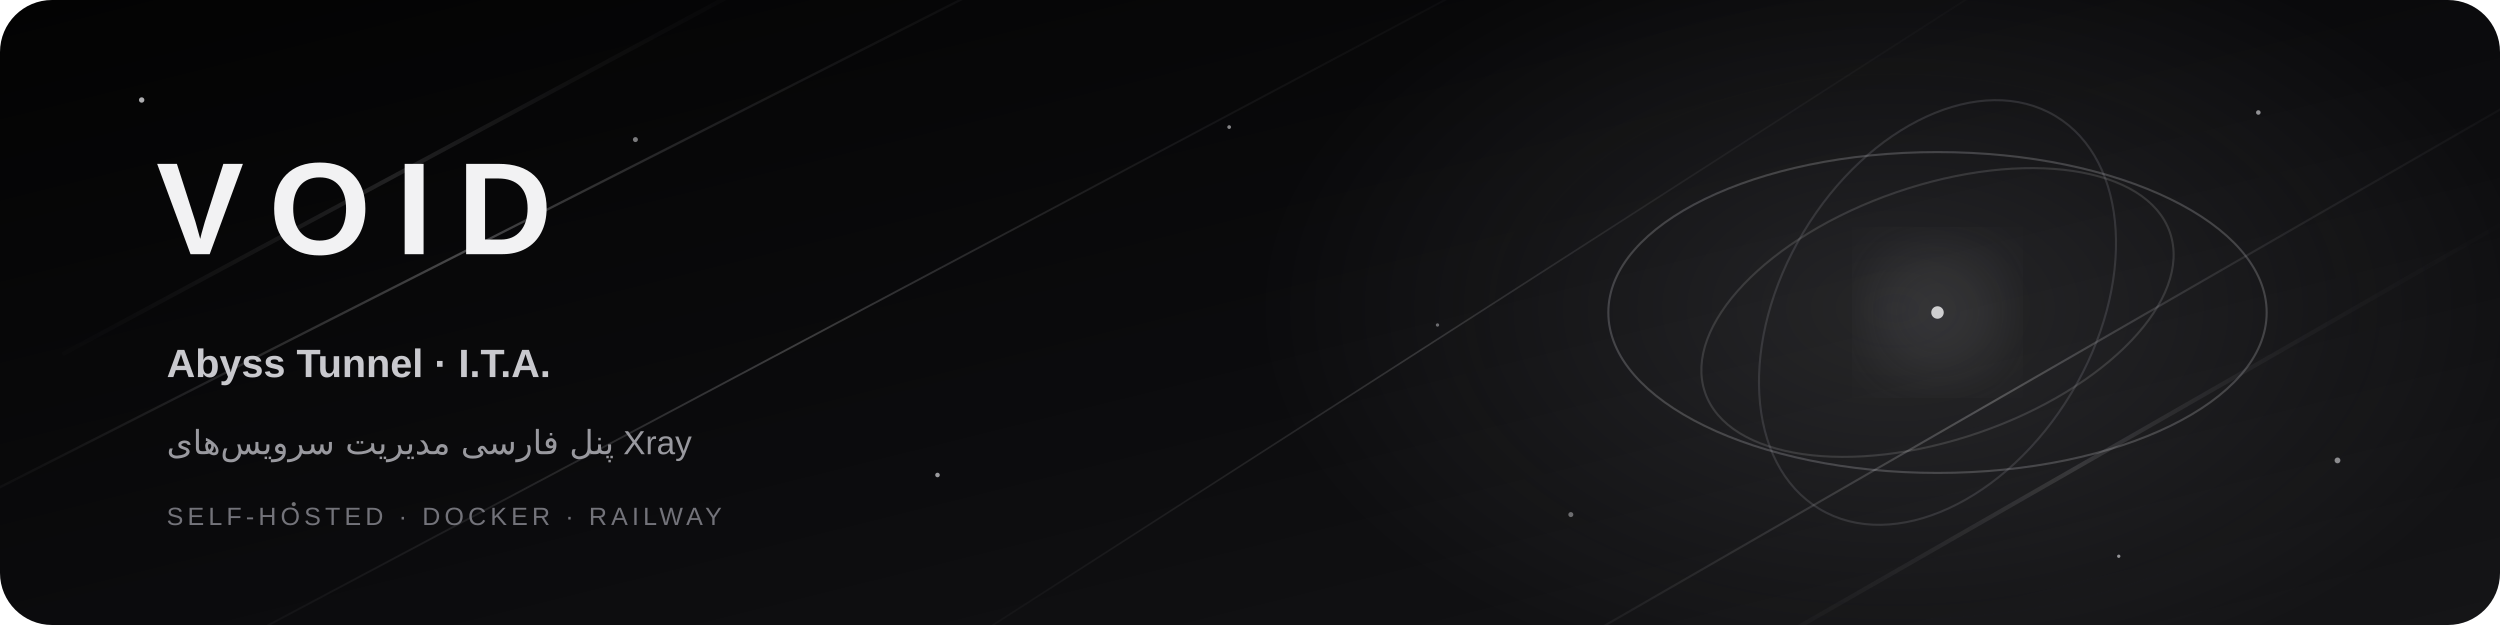
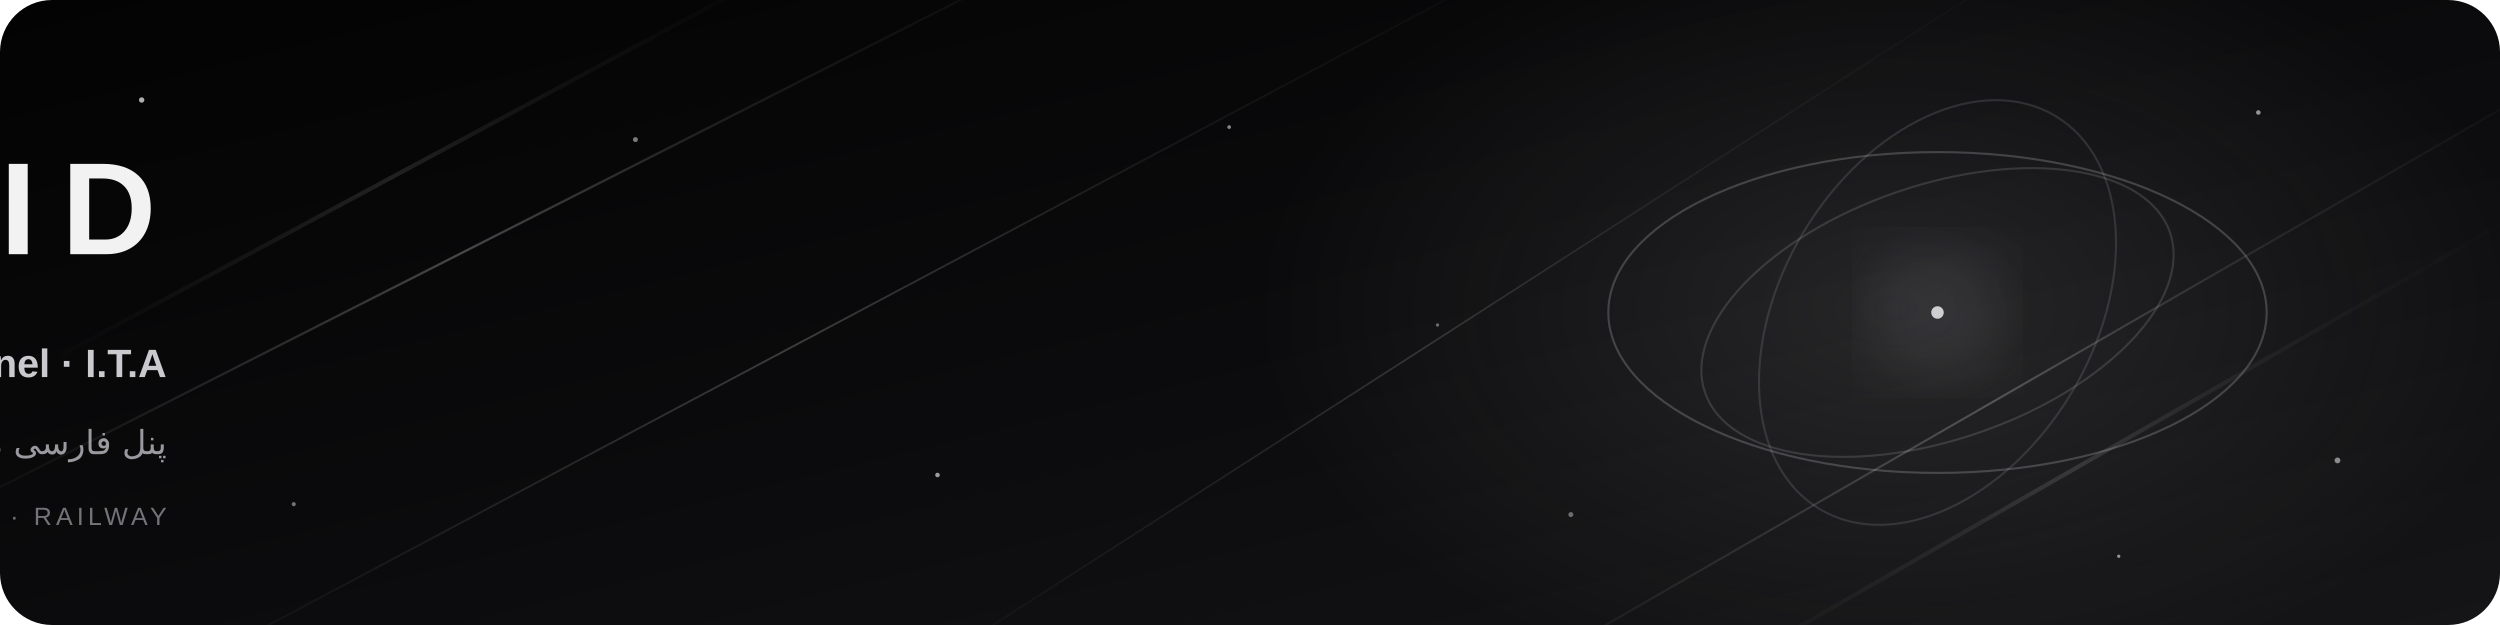
<svg xmlns="http://www.w3.org/2000/svg" width="1200" height="300" viewBox="0 0 1200 300" role="img" aria-labelledby="title desc">
  <defs>
    <linearGradient id="bg" x1="0" y1="0" x2="1" y2="1">
      <stop offset="0" stop-color="#030303" />
      <stop offset=".52" stop-color="#0b0b0d" />
      <stop offset="1" stop-color="#151517" />
    </linearGradient>
    <linearGradient id="silver" x1="0" y1="0" x2="1" y2="0">
      <stop offset="0" stop-color="#7e7e83" stop-opacity=".1" />
      <stop offset=".45" stop-color="#f3f3f4" stop-opacity=".85" />
      <stop offset=".7" stop-color="#a7a7ad" stop-opacity=".4" />
      <stop offset="1" stop-color="#6b6b70" stop-opacity=".08" />
    </linearGradient>
    <radialGradient id="halo">
      <stop offset="0" stop-color="#d8d8dd" stop-opacity=".12" />
      <stop offset="1" stop-color="#d8d8dd" stop-opacity="0" />
    </radialGradient>
    <filter id="blur">
      <feGaussianBlur stdDeviation="15" />
    </filter>
  </defs>
  <rect width="1200" height="300" rx="25" fill="url(#bg)" />
  <ellipse cx="910" cy="148" rx="310" ry="190" fill="url(#halo)" />
  <g fill="none" stroke="url(#silver)">
    <path d="M-20 244 L520 -30" stroke-width="1.1" opacity=".32" />
    <path d="M80 326 L750 -30" stroke-width=".9" opacity=".26" />
    <path d="M430 330 L990 -30" stroke-width=".8" opacity=".19" />
    <path d="M710 335 L1260 18" stroke-width="1" opacity=".29" />
    <path d="M30 170 L380 -18" stroke-width="2" opacity=".14" />
    <path d="M830 320 L1200 108" stroke-width="2" opacity=".15" />
  </g>
  <ellipse cx="930" cy="150" rx="158" ry="77" fill="none" stroke="#d7d7dc" stroke-opacity=".23" stroke-width="1" />
  <ellipse cx="930" cy="150" rx="118" ry="61" fill="none" stroke="#ededf0" stroke-opacity=".14" stroke-width="1" transform="rotate(-19 930 150)" />
  <ellipse cx="930" cy="150" rx="75" ry="110" fill="none" stroke="#a6a6ad" stroke-opacity=".19" stroke-width="1" transform="rotate(31 930 150)" />
  <circle cx="930" cy="150" r="34" fill="#d5d5da" opacity=".09" filter="url(#blur)" />
  <circle cx="930" cy="150" r="3" fill="#f5f5f6" opacity=".8" />
  <g fill="#d8d8dc">
    <circle cx="68" cy="48" r="1.3" opacity=".8" />
    <circle cx="141" cy="242" r="1" opacity=".5" />
    <circle cx="305" cy="67" r="1.2" opacity=".55" />
    <circle cx="450" cy="228" r="1.1" opacity=".7" />
    <circle cx="590" cy="61" r=".9" opacity=".6" />
    <circle cx="754" cy="247" r="1.2" opacity=".45" />
    <circle cx="1084" cy="54" r="1.1" opacity=".65" />
    <circle cx="1122" cy="221" r="1.4" opacity=".6" />
    <circle cx="1017" cy="267" r=".8" opacity=".65" />
    <circle cx="690" cy="156" r=".8" opacity=".45" />
  </g>
-   <g font-family="Vazirmatn,Tahoma,Arial,sans-serif">
+   <g font-family="Vazirmatn,Tahoma,Arial,sans-serif" direction="rtl" unicode-bidi="plaintext">
    <text x="75" y="122" fill="#f2f2f3" font-size="63" font-weight="800" letter-spacing="12">VOID</text>
    <path d="M80 145 H380" stroke="url(#silver)" stroke-width="1.5" />
    <text x="80" y="181" fill="#c9c9ce" font-size="19" font-weight="600">Abyss Tunnel · I.T.A.</text>
    <text x="80" y="218" fill="#99999f" font-size="16">پنل فارسی مدیریت سرویس‌های Xray</text>
    <text x="80" y="252" fill="#73737a" font-size="12" letter-spacing="2">SELF-HOSTED · DOCKER · RAILWAY</text>
  </g>
</svg>
